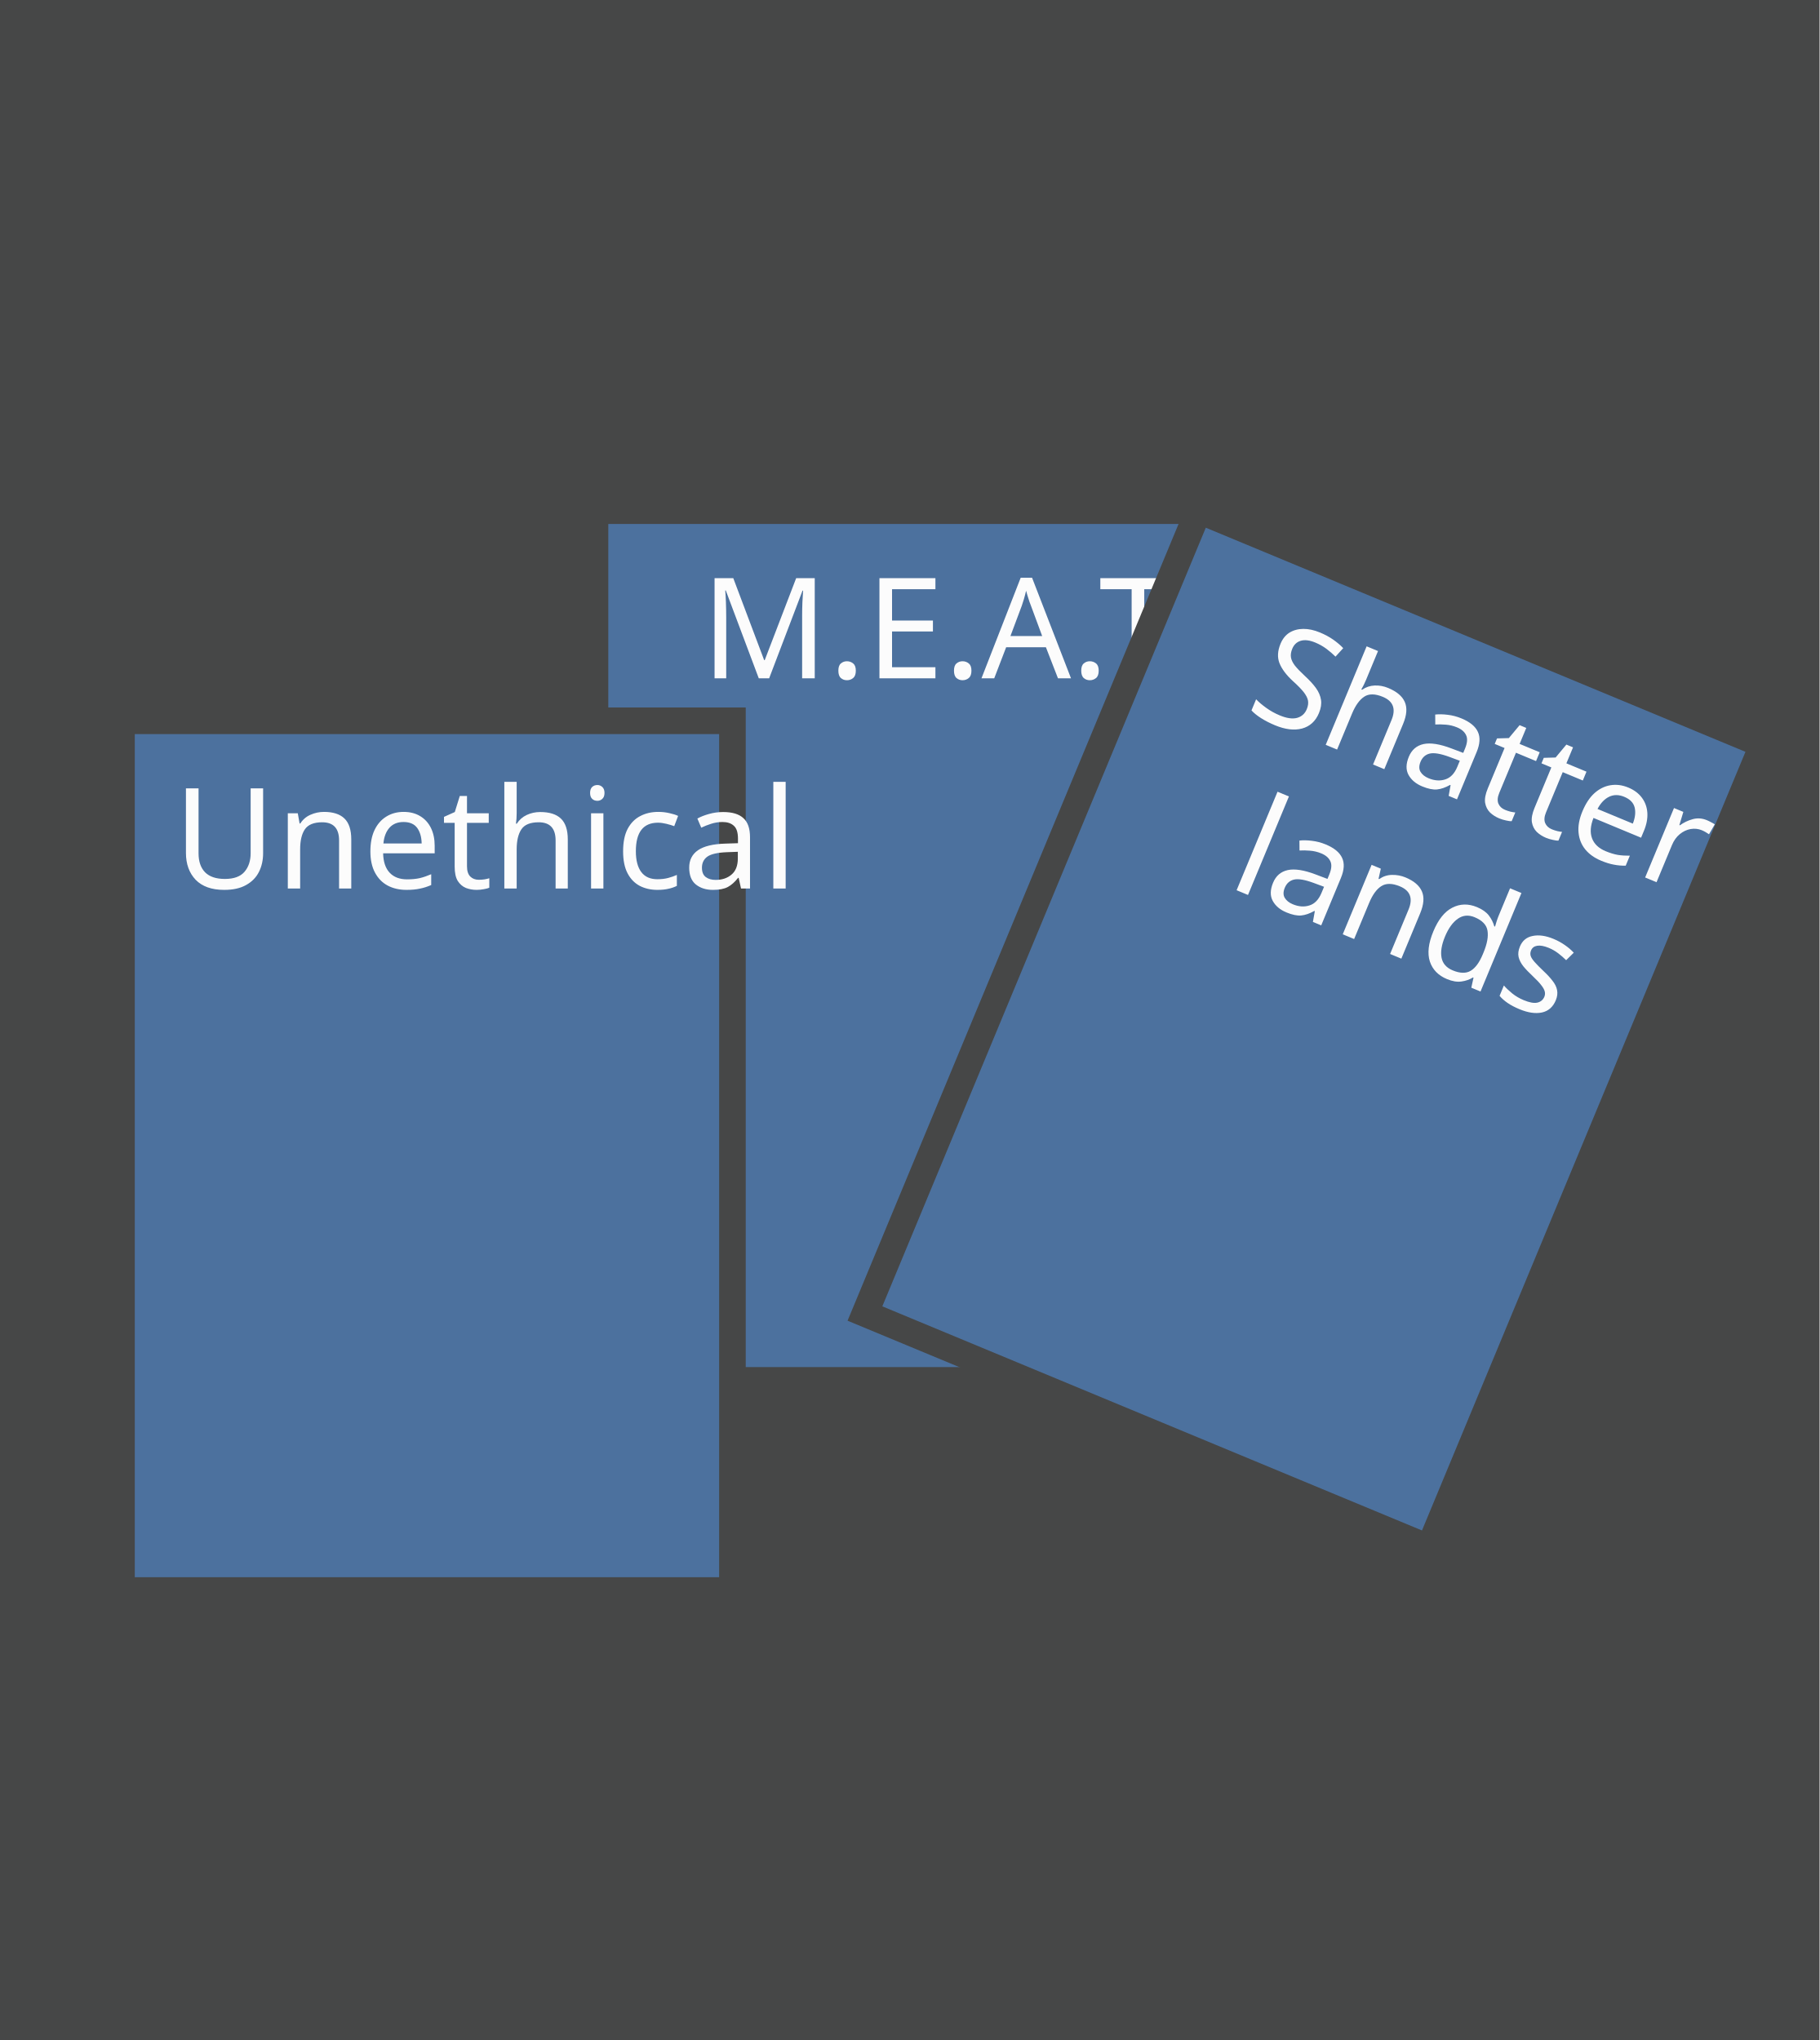
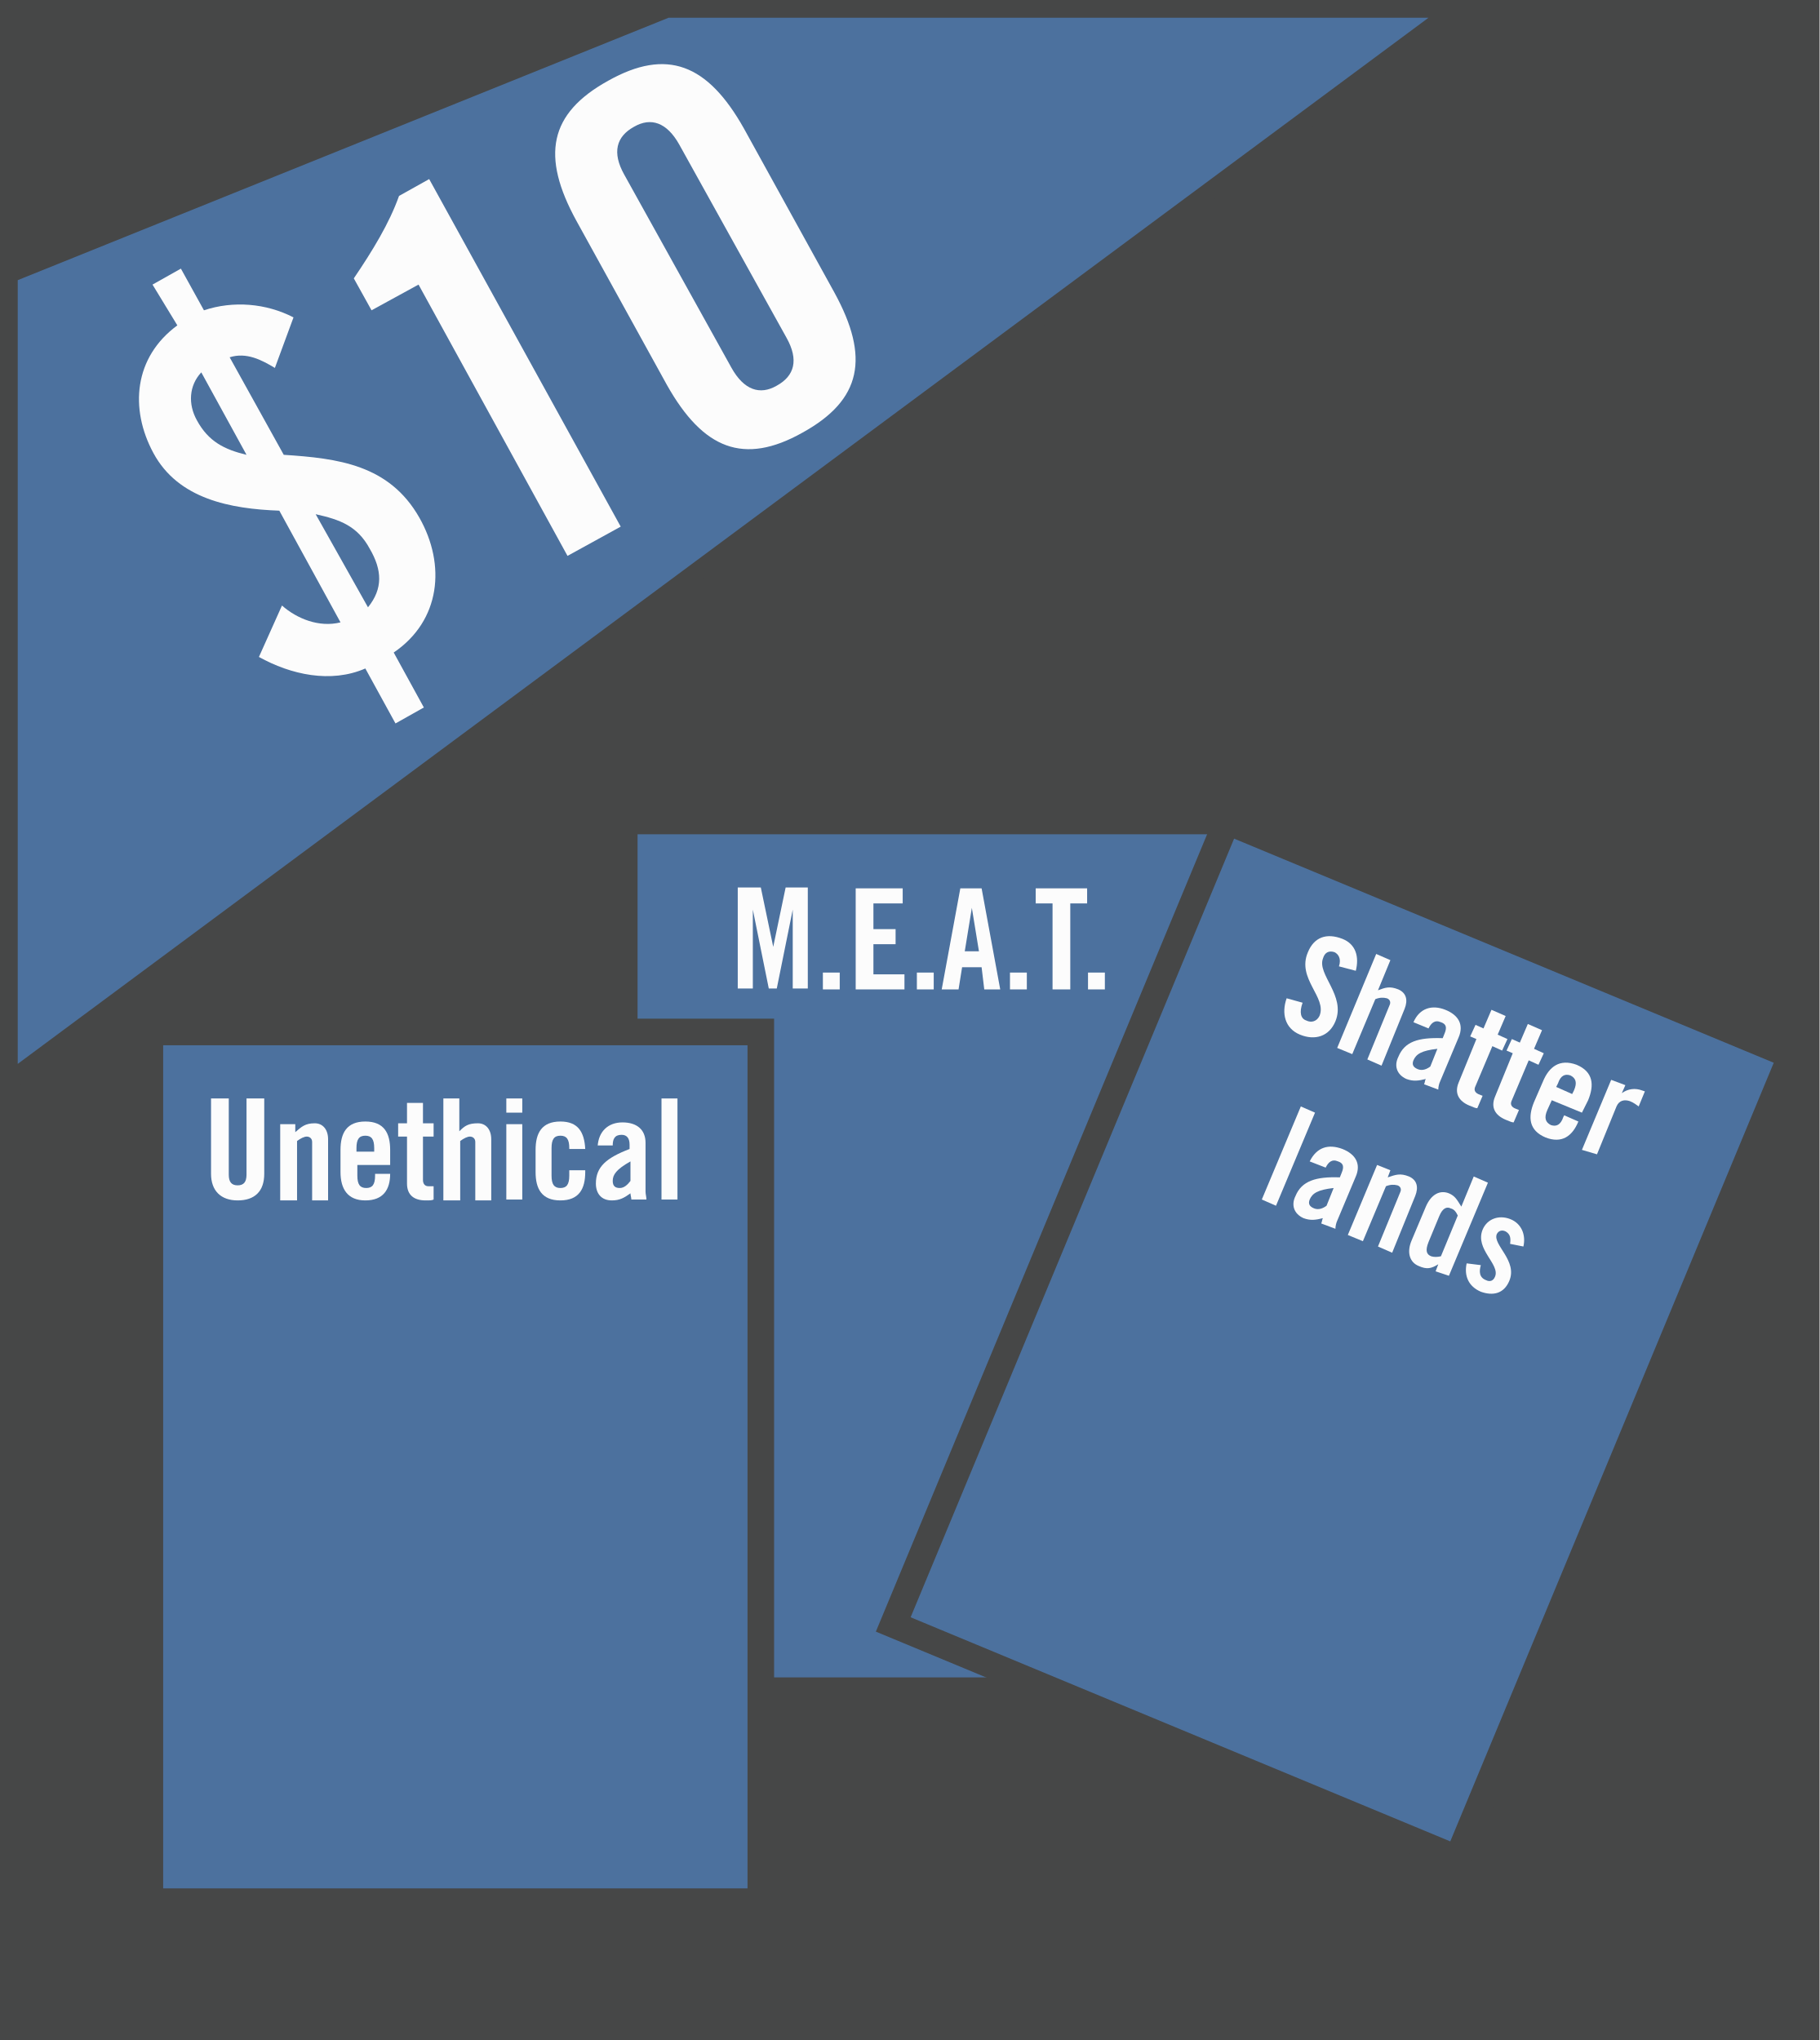
<svg xmlns="http://www.w3.org/2000/svg" version="1.1" id="Layer_1" x="0px" y="0px" viewBox="0 0 205.2 230.1" enable-background="new 0 0 205.2 230.1" xml:space="preserve">
  <rect x="0" y="0" fill="#464747" width="205.2" height="230.1" />
-   <rect x="67.1" y="57.6" fill="#4C719E" stroke="#464747" stroke-width="3" stroke-miterlimit="10" width="68.9" height="98.1" />
-   <text transform="matrix(1 0 0 1 79.0537 76.5071)" fill="#FCFCFC" font-family="'TradeGothicLTStd-BdCn20'" font-size="15.824">M.E.A.T.</text>
-   <rect x="13.7" y="81.3" fill="#4C719E" stroke="#464747" stroke-width="3" stroke-miterlimit="10" width="68.9" height="98.1" />
-   <text transform="matrix(1 0 0 1 19.5479 100.2171)" fill="#FCFCFC" font-family="'TradeGothicLTStd-BdCn20'" font-size="15.824">Unethical</text>
-   <rect x="113.7" y="67" transform="matrix(0.9235 0.3836 -0.3836 0.9235 55.8737 -47.9278)" fill="#4C719E" stroke="#464747" stroke-width="3" stroke-miterlimit="10" width="68.9" height="98.1" />
-   <text transform="matrix(0.9235 0.3836 -0.3836 0.9235 140.2422 80.1642)">
-     <tspan x="0" y="0" fill="#FCFCFC" font-family="'TradeGothicLTStd-BdCn20'" font-size="15.824">Shatter</tspan>
-     <tspan x="5.7" y="19" fill="#FCFCFC" font-family="'TradeGothicLTStd-BdCn20'" font-size="15.824">lands</tspan>
-   </text>
+   <rect x="70.4" y="92.6" fill="#4C719E" stroke="#464747" stroke-width="3" stroke-miterlimit="10" width="68.9" height="98.1" />
+   <g>
+     <path fill="#FCFCFC" d="M91.1,100.1v11.4h-1.7v-8.9h0l-1.8,8.9h-0.9l-1.8-8.9h0v8.9h-1.7v-11.4h2.6l1.4,6.7h0l1.4-6.7H91.1z" />
+     <path fill="#FCFCFC" d="M92.8,111.6v-1.9h1.9v1.9H92.8z" />
+     <path fill="#FCFCFC" d="M96.5,111.6v-11.4h5.3v1.7h-3.3v2.9h2.5v1.7h-2.5v3.4h3.5v1.7H96.5z" />
+     <path fill="#FCFCFC" d="M103.4,111.6v-1.9h1.9v1.9H103.4z" />
+     <path fill="#FCFCFC" d="M108.1,111.6h-1.9l2.1-11.4h2.4l2.1,11.4H111l-0.3-2.5h-2.2L108.1,111.6z M108.8,107.3h1.6l-0.8-4.9h0   L108.8,107.3z" />
+     <path fill="#FCFCFC" d="M113.9,111.6v-1.9h1.9v1.9H113.9z" />
+     <path fill="#FCFCFC" d="M118.7,101.9h-1.9v-1.7h5.8v1.7h-1.9v9.7h-2V101.9z" />
+     <path fill="#FCFCFC" d="M122.7,111.6v-1.9h1.9v1.9H122.7z" />
+   </g>
+   <rect x="16.9" y="116.4" fill="#4C719E" stroke="#464747" stroke-width="3" stroke-miterlimit="10" width="68.9" height="98.1" />
+   <g>
+     <path fill="#FCFCFC" d="M23.8,123.9h2v8.6c0,0.8,0.3,1.2,1,1.2s1-0.4,1-1.2v-8.6h2v8.5c0,2-1.1,3-3,3s-3-1.1-3-3V123.9z" />
+     <path fill="#FCFCFC" d="M31.6,135.3v-8.5h1.7v0.9c0.7-0.6,1.1-1,2.2-1c0.9,0,1.5,0.7,1.5,1.8v6.9h-1.8v-6.6c0-0.4-0.3-0.6-0.6-0.6   s-0.7,0.2-1.1,0.5v6.7H31.6z" />
+     <path fill="#FCFCFC" d="M44,131.4h-3.7v1.2c0,1,0.3,1.4,1,1.4s1-0.4,1-1.4v-0.2H44c0,1.8-0.8,3-2.8,3c-2,0-2.8-1.3-2.8-3.2v-2.5   c0-1.9,0.7-3.2,2.8-3.2s2.8,1.3,2.8,3.2V131.4z M42.2,129.9v-0.4c0-1-0.3-1.4-1-1.4s-1,0.4-1,1.4v0.4H42.2z" />
+     <path fill="#FCFCFC" d="M44.9,128.2v-1.5h1v-2.3h1.8v2.3h1.2v1.5h-1.2v4.9c0,0.4,0.2,0.7,0.6,0.7h0.6v1.5c-0.2,0.1-0.4,0.1-0.9,0.1   c-1.3,0-2.1-0.6-2.1-1.9v-5.3H44.9z" />
+     <path fill="#FCFCFC" d="M50,135.3v-11.4h1.8v3.7c0.6-0.6,1-0.9,2.1-0.9c0.9,0,1.5,0.7,1.5,1.8v6.9h-1.8v-6.6c0-0.4-0.3-0.6-0.6-0.6   s-0.7,0.2-1.1,0.5v6.7H50z" />
+     <path fill="#FCFCFC" d="M57.1,125.5v-1.6h1.8v1.6H57.1z M57.1,135.3v-8.5h1.8v8.5H57.1z" />
+     <path fill="#FCFCFC" d="M64.2,129.7v-0.2c0-1-0.3-1.4-1-1.4s-1,0.4-1,1.4v3.1c0,1,0.3,1.4,1,1.4s1-0.4,1-1.4V132H66v0.2   c0,1.9-0.7,3.2-2.8,3.2s-2.8-1.3-2.8-3.2v-2.5c0-1.9,0.7-3.2,2.8-3.2c2,0,2.7,1.2,2.8,3.1H64.2z" />
+     <path fill="#FCFCFC" d="M67.4,129.3c0.1-1.7,1.2-2.7,2.8-2.7c1.6,0,2.6,0.8,2.6,2.3v5.5c0,0.3,0.1,0.6,0.1,0.9h-1.7   c0-0.2-0.1-0.5-0.1-0.7c-0.7,0.5-1.2,0.8-2.1,0.8c-1.2,0-1.8-0.8-1.8-1.9c0-1.9,1.2-2.9,3.8-3.9v-0.5c0-0.7-0.3-1.1-0.9-1.1   c-0.8,0-1,0.5-1,1.2H67.4z M71.1,131c-1.6,0.9-2,1.5-2,2.2c0,0.6,0.3,0.8,0.8,0.8c0.5,0,0.9-0.4,1.2-0.8V131z" />
+     <path fill="#FCFCFC" d="M74.6,135.3v-11.4h1.8v11.4H74.6z" />
+   </g>
+   <rect x="116.9" y="102.1" transform="matrix(0.9235 0.3836 -0.3836 0.9235 69.5737 -46.499)" fill="#4C719E" stroke="#464747" stroke-width="3" stroke-miterlimit="10" width="68.9" height="98.1" />
+   <g>
+     <path fill="#FCFCFC" d="M151,109c0.3-0.9-0.1-1.4-0.5-1.6c-0.6-0.2-1.1,0-1.3,0.7c-0.7,1.8,2.6,4.2,1.4,7.1c-0.7,1.7-2.3,2.2-4,1.5   c-1.7-0.7-2.1-2.4-1.5-4.1l1.8,0.5c-0.4,1.1-0.2,1.8,0.4,2c0.6,0.3,1.2,0.1,1.5-0.5c0.9-2.1-2.6-4.2-1.3-7.2   c0.7-1.7,2.1-2.2,3.9-1.5c1.5,0.6,1.9,2,1.5,3.6L151,109z" />
+     <path fill="#FCFCFC" d="M150.8,118.2l4.4-10.6l1.6,0.7l-1.4,3.4c0.8-0.3,1.3-0.5,2.3-0.1c0.9,0.4,1.1,1.2,0.7,2.2l-2.6,6.4   l-1.6-0.7l2.5-6.1c0.2-0.4,0-0.7-0.3-0.8c-0.4-0.1-0.8-0.1-1.3,0.1l-2.6,6.2L150.8,118.2z" />
+     <path fill="#FCFCFC" d="M159.4,115.3c0.7-1.6,2.1-2,3.6-1.4c1.5,0.6,2.1,1.7,1.5,3.1l-2.1,5c-0.1,0.2-0.2,0.6-0.2,0.9l-1.6-0.6   c0.1-0.2,0.1-0.5,0.2-0.6c-0.8,0.2-1.4,0.3-2.2,0c-1.1-0.5-1.4-1.5-0.9-2.5c0.7-1.7,2.2-2.2,5-2.1l0.2-0.5c0.3-0.7,0.2-1.1-0.4-1.3   c-0.7-0.3-1.1,0.1-1.4,0.7L159.4,115.3z M162.1,118.3c-1.8,0.2-2.4,0.6-2.7,1.3c-0.2,0.5,0,0.8,0.5,1c0.5,0.2,1,0,1.4-0.3   L162.1,118.3z" />
+     <path fill="#FCFCFC" d="M165.8,116.9l0.6-1.3l0.9,0.4l0.9-2.1l1.6,0.7l-0.9,2.1l1.1,0.5l-0.6,1.3l-1.1-0.5l-1.9,4.5   c-0.2,0.4-0.1,0.7,0.3,0.9l0.5,0.2l-0.6,1.4c-0.2,0-0.4-0.1-0.9-0.3c-1.2-0.5-1.7-1.4-1.2-2.6l2-4.9L165.8,116.9z" />
+     <path fill="#FCFCFC" d="M169.9,118.5l0.6-1.3l0.9,0.4l0.9-2.1l1.6,0.7l-0.9,2.1l1.1,0.5l-0.6,1.3l-1.1-0.5l-1.9,4.5   c-0.2,0.4-0.1,0.7,0.3,0.9l0.5,0.2l-0.6,1.4c-0.2,0-0.4-0.1-0.9-0.3c-1.2-0.5-1.7-1.4-1.2-2.6l2-4.9L169.9,118.5z" />
+     <path fill="#FCFCFC" d="M178.4,125.5l-3.4-1.4l-0.5,1.1c-0.4,0.9-0.2,1.4,0.4,1.7c0.6,0.2,1.1,0,1.4-0.9l0.1-0.2l1.6,0.7   c-0.7,1.7-1.9,2.5-3.7,1.8c-1.9-0.8-2-2.3-1.3-4l1-2.3c0.7-1.7,1.9-2.6,3.8-1.9c1.9,0.8,2,2.3,1.3,4L178.4,125.5z M177.3,123.4   l0.2-0.4c0.4-0.9,0.2-1.4-0.4-1.7c-0.6-0.2-1.1,0-1.4,0.9l-0.2,0.4L177.3,123.4z" />
+     <path fill="#FCFCFC" d="M178.4,129.7l3.3-7.9l1.6,0.6l-0.4,0.9l0,0c0.7-0.5,1.5-0.6,2.3-0.3l0.3,0.1l-0.7,1.7   c-0.3-0.2-0.5-0.4-1-0.6c-0.6-0.2-1.2-0.1-1.5,0.6l-2.2,5.4L178.4,129.7z" />
+     <path fill="#FCFCFC" d="M142.3,135.3l4.4-10.5l1.6,0.7l-4.4,10.5L142.3,135.3z" />
+     <path fill="#FCFCFC" d="M147.7,131c0.8-1.6,2.1-2,3.7-1.4c1.5,0.6,2.1,1.7,1.5,3.1l-2.1,5c-0.1,0.2-0.2,0.6-0.2,0.9l-1.6-0.6   c0.1-0.2,0.1-0.5,0.2-0.6c-0.8,0.2-1.4,0.3-2.2,0c-1.1-0.5-1.4-1.5-0.9-2.5c0.7-1.7,2.3-2.2,5-2.1l0.2-0.5c0.3-0.7,0.2-1.1-0.4-1.3   c-0.7-0.3-1.1,0.1-1.4,0.7L147.7,131z M150.4,134c-1.8,0.2-2.4,0.6-2.7,1.3c-0.2,0.5,0,0.8,0.5,1c0.5,0.2,1,0,1.4-0.3L150.4,134z" />
+     <path fill="#FCFCFC" d="M152,139.3l3.3-7.9l1.5,0.6l-0.3,0.8c0.9-0.3,1.4-0.5,2.4-0.1c0.9,0.4,1.1,1.2,0.7,2.2l-2.6,6.4l-1.6-0.7   l2.5-6.1c0.2-0.4,0-0.7-0.3-0.8c-0.4-0.1-0.8-0.1-1.3,0.1l-2.6,6.2L152,139.3z" />
+     <path fill="#FCFCFC" d="M161.9,143.4l0.3-0.8l0,0c-0.8,0.5-1.3,0.6-2.2,0.2c-1-0.4-1.4-1.5-0.8-2.9l1.6-3.8   c0.6-1.4,1.6-1.9,2.6-1.5c0.7,0.3,0.9,0.7,1.4,1.5l1.4-3.4l1.6,0.7l-4.4,10.5L161.9,143.4z M164.4,137.1c-0.2-0.4-0.4-0.7-0.8-0.8   c-0.4-0.2-0.9-0.1-1.3,0.9l-1.2,2.9c-0.4,1-0.2,1.4,0.3,1.6c0.3,0.1,0.7,0.1,1.1,0L164.4,137.1z" />
+     <path fill="#FCFCFC" d="M170.3,140.3c0.1-0.7,0-1.1-0.5-1.4c-0.4-0.2-0.8-0.1-1,0.3c-0.5,1.2,2.4,3,1.4,5.3   c-0.6,1.4-1.8,1.7-3.2,1.2c-1.4-0.6-1.9-1.8-1.6-3.2l1.6,0.2c-0.2,0.7-0.2,1.4,0.6,1.7c0.4,0.2,0.8,0.1,1-0.4   c0.6-1.4-2.3-3.1-1.4-5.3c0.5-1.2,1.8-1.7,3.1-1.2c1.3,0.5,1.8,1.8,1.5,3.1L170.3,140.3z" />
+   </g>
+   <g>
+     <polygon fill="#4C719E" points="1,30.9 75.2,1 164.1,1 1,121.9  " />
+     <path fill="#464747" d="M161.1,2L2,120V31.6L75.4,2H161.1 M167.2,0H75L0,30.3v93.7L167.2,0L167.2,0z" />
+   </g>
+   <g>
+     <g>
+       <path fill="#FCFCFC" d="M17.2,32.1l3.2-1.8L23,35c3.3-1.1,7-0.8,10.1,0.8L31,41.5c-1.5-0.9-3.2-1.8-5.1-1.2L32,51.3    c6.1,0.4,11.9,1.1,15.3,7.1c3,5.3,2.4,11.6-2.9,15.2l3.4,6.2l-3.2,1.8l-3.4-6.2c-3.9,1.7-8.4,0.7-12-1.3l2.6-5.8    c1.7,1.5,4.2,2.5,6.6,1.9l-6.9-12.6c-5.5-0.2-11.4-1.3-14.2-6.5c-2.7-5-2.2-10.8,2.7-14.4L17.2,32.1z M22.7,42    c-1.4,1.5-1.5,3.6-0.5,5.4c1.3,2.4,3.1,3.3,5.6,3.9L22.7,42z M41.5,68.5c1.7-2.1,1.6-4.2,0.2-6.6c-1.4-2.6-3.4-3.3-6.1-3.9    L41.5,68.5z" />
+       <path fill="#FCFCFC" d="M47.2,32.1L41.9,35l-2-3.6c2.1-3.1,4-6.2,5.1-9.3l3.4-1.9l21.6,39.2l-6,3.3L47.2,32.1z" />
+       <path fill="#FCFCFC" d="M65,24.9c-4-7.3-3.1-12.1,3.6-15.8c6.6-3.7,11.2-1.9,15.3,5.4L94.1,33c4,7.3,3.1,12.1-3.6,15.8    c-6.6,3.7-11.2,1.9-15.3-5.4L65,24.9z M76.6,16.3c-1.4-2.5-3.2-3.1-5.1-2c-2,1.1-2.5,2.9-1.1,5.4l12.1,21.8c1.4,2.5,3.2,3.1,5.1,2    c2-1.1,2.5-2.9,1.1-5.4L76.6,16.3z" />
+     </g>
+   </g>
</svg>
